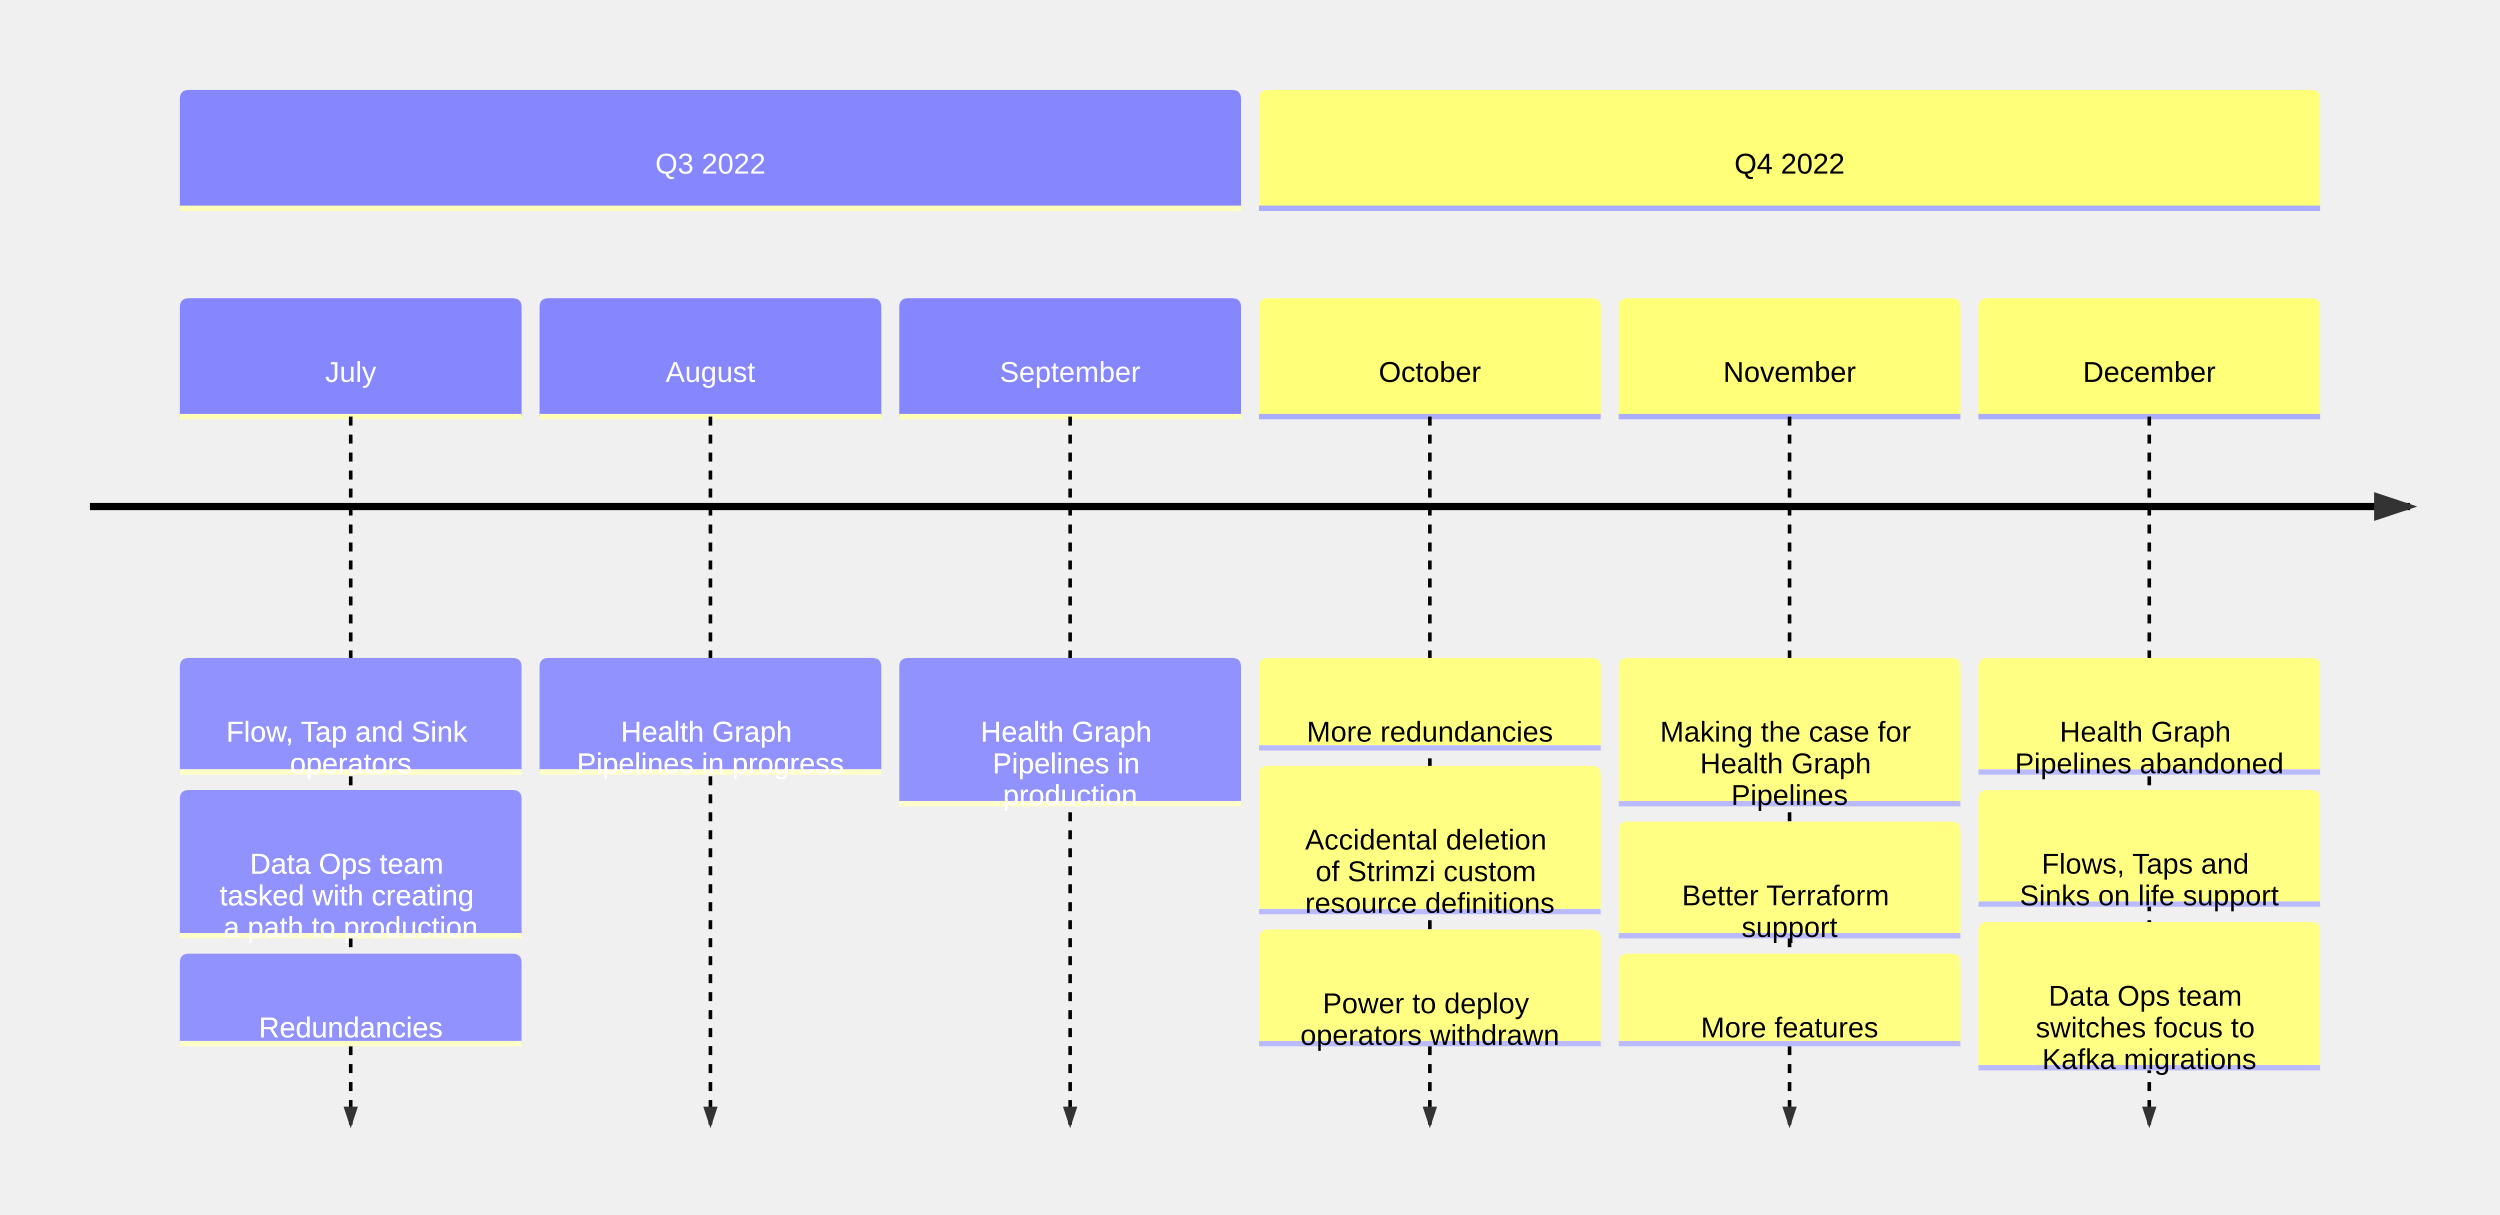
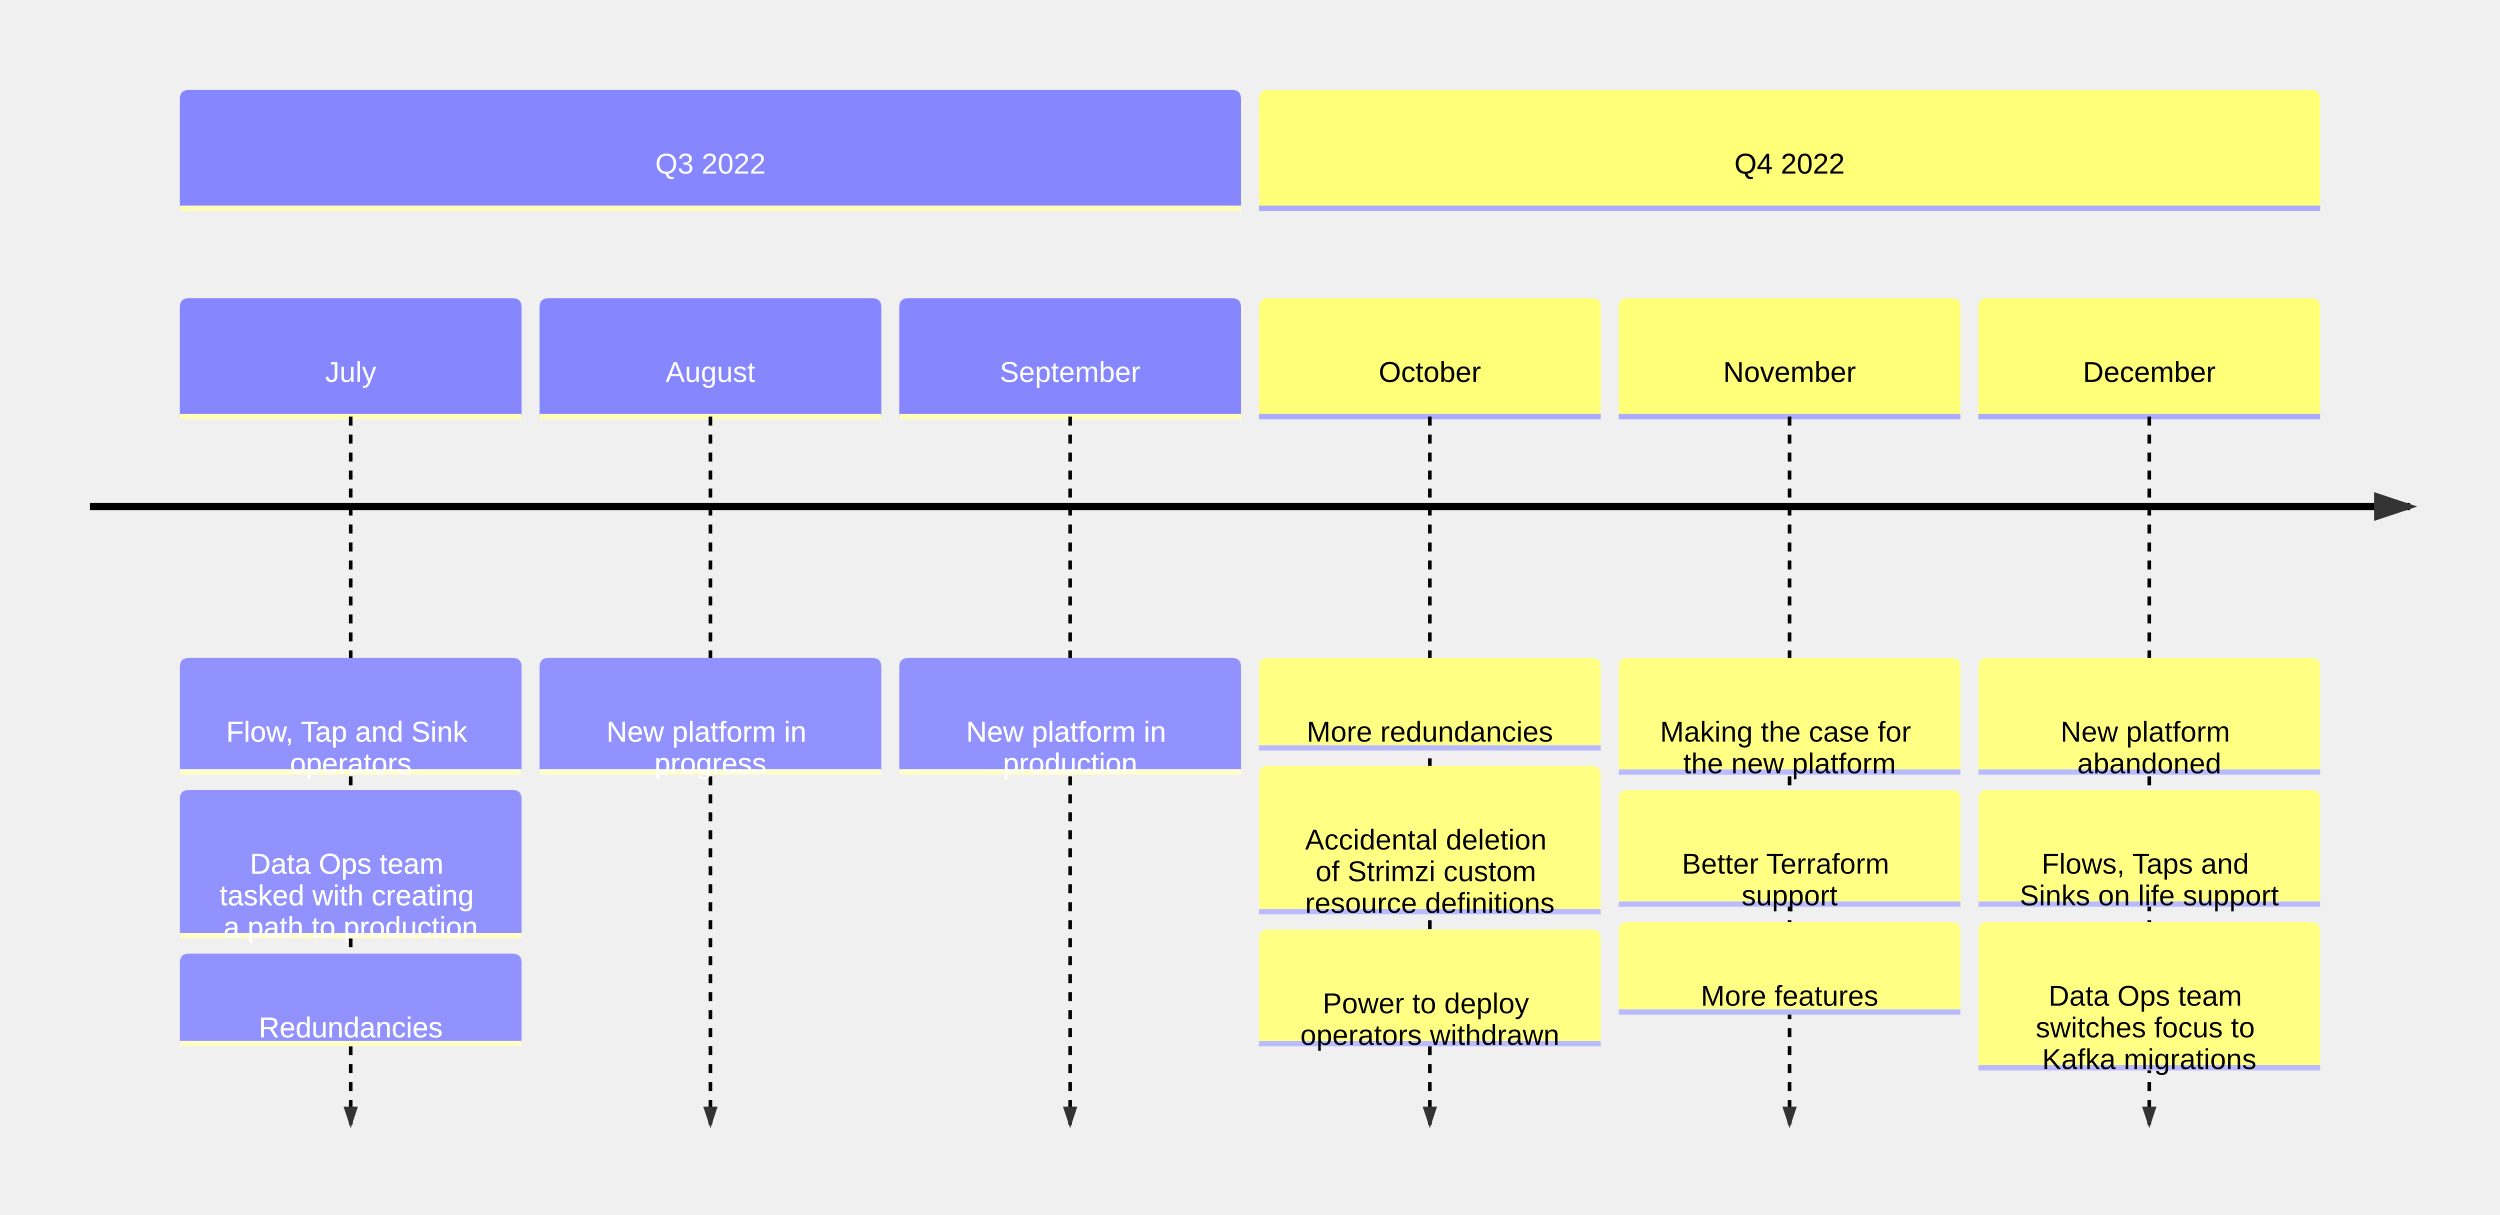
<svg xmlns="http://www.w3.org/2000/svg" aria-roledescription="timeline" role="graphics-document document" viewBox="0 0 1390 675.294" style="max-width: 1390px; background-color: transparent;" width="100%" id="my-svg">
  <style>#my-svg{font-family:"trebuchet ms",verdana,arial,sans-serif;font-size:16px;fill:#333;}#my-svg .error-icon{fill:#552222;}#my-svg .error-text{fill:#552222;stroke:#552222;}#my-svg .edge-thickness-normal{stroke-width:1px;}#my-svg .edge-thickness-thick{stroke-width:3.5px;}#my-svg .edge-pattern-solid{stroke-dasharray:0;}#my-svg .edge-thickness-invisible{stroke-width:0;fill:none;}#my-svg .edge-pattern-dashed{stroke-dasharray:3;}#my-svg .edge-pattern-dotted{stroke-dasharray:2;}#my-svg .marker{fill:#333333;stroke:#333333;}#my-svg .marker.cross{stroke:#333333;}#my-svg svg{font-family:"trebuchet ms",verdana,arial,sans-serif;font-size:16px;}#my-svg p{margin:0;}#my-svg .edge{stroke-width:3;}#my-svg .section--1 rect,#my-svg .section--1 path,#my-svg .section--1 circle,#my-svg .section--1 path{fill:hsl(240, 100%, 76.275%);}#my-svg .section--1 text{fill:#ffffff;}#my-svg .node-icon--1{font-size:40px;color:#ffffff;}#my-svg .section-edge--1{stroke:hsl(240, 100%, 76.275%);}#my-svg .edge-depth--1{stroke-width:17;}#my-svg .section--1 line{stroke:hsl(60, 100%, 86.275%);stroke-width:3;}#my-svg .lineWrapper line{stroke:#ffffff;}#my-svg .disabled,#my-svg .disabled circle,#my-svg .disabled text{fill:lightgray;}#my-svg .disabled text{fill:#efefef;}#my-svg .section-0 rect,#my-svg .section-0 path,#my-svg .section-0 circle,#my-svg .section-0 path{fill:hsl(60, 100%, 73.529%);}#my-svg .section-0 text{fill:black;}#my-svg .node-icon-0{font-size:40px;color:black;}#my-svg .section-edge-0{stroke:hsl(60, 100%, 73.529%);}#my-svg .edge-depth-0{stroke-width:14;}#my-svg .section-0 line{stroke:hsl(240, 100%, 83.529%);stroke-width:3;}#my-svg .lineWrapper line{stroke:black;}#my-svg .disabled,#my-svg .disabled circle,#my-svg .disabled text{fill:lightgray;}#my-svg .disabled text{fill:#efefef;}#my-svg .section-1 rect,#my-svg .section-1 path,#my-svg .section-1 circle,#my-svg .section-1 path{fill:hsl(80, 100%, 76.275%);}#my-svg .section-1 text{fill:black;}#my-svg .node-icon-1{font-size:40px;color:black;}#my-svg .section-edge-1{stroke:hsl(80, 100%, 76.275%);}#my-svg .edge-depth-1{stroke-width:11;}#my-svg .section-1 line{stroke:hsl(260, 100%, 86.275%);stroke-width:3;}#my-svg .lineWrapper line{stroke:black;}#my-svg .disabled,#my-svg .disabled circle,#my-svg .disabled text{fill:lightgray;}#my-svg .disabled text{fill:#efefef;}#my-svg .section-2 rect,#my-svg .section-2 path,#my-svg .section-2 circle,#my-svg .section-2 path{fill:hsl(270, 100%, 76.275%);}#my-svg .section-2 text{fill:#ffffff;}#my-svg .node-icon-2{font-size:40px;color:#ffffff;}#my-svg .section-edge-2{stroke:hsl(270, 100%, 76.275%);}#my-svg .edge-depth-2{stroke-width:8;}#my-svg .section-2 line{stroke:hsl(90, 100%, 86.275%);stroke-width:3;}#my-svg .lineWrapper line{stroke:#ffffff;}#my-svg .disabled,#my-svg .disabled circle,#my-svg .disabled text{fill:lightgray;}#my-svg .disabled text{fill:#efefef;}#my-svg .section-3 rect,#my-svg .section-3 path,#my-svg .section-3 circle,#my-svg .section-3 path{fill:hsl(300, 100%, 76.275%);}#my-svg .section-3 text{fill:black;}#my-svg .node-icon-3{font-size:40px;color:black;}#my-svg .section-edge-3{stroke:hsl(300, 100%, 76.275%);}#my-svg .edge-depth-3{stroke-width:5;}#my-svg .section-3 line{stroke:hsl(120, 100%, 86.275%);stroke-width:3;}#my-svg .lineWrapper line{stroke:black;}#my-svg .disabled,#my-svg .disabled circle,#my-svg .disabled text{fill:lightgray;}#my-svg .disabled text{fill:#efefef;}#my-svg .section-4 rect,#my-svg .section-4 path,#my-svg .section-4 circle,#my-svg .section-4 path{fill:hsl(330, 100%, 76.275%);}#my-svg .section-4 text{fill:black;}#my-svg .node-icon-4{font-size:40px;color:black;}#my-svg .section-edge-4{stroke:hsl(330, 100%, 76.275%);}#my-svg .edge-depth-4{stroke-width:2;}#my-svg .section-4 line{stroke:hsl(150, 100%, 86.275%);stroke-width:3;}#my-svg .lineWrapper line{stroke:black;}#my-svg .disabled,#my-svg .disabled circle,#my-svg .disabled text{fill:lightgray;}#my-svg .disabled text{fill:#efefef;}#my-svg .section-5 rect,#my-svg .section-5 path,#my-svg .section-5 circle,#my-svg .section-5 path{fill:hsl(0, 100%, 76.275%);}#my-svg .section-5 text{fill:black;}#my-svg .node-icon-5{font-size:40px;color:black;}#my-svg .section-edge-5{stroke:hsl(0, 100%, 76.275%);}#my-svg .edge-depth-5{stroke-width:-1;}#my-svg .section-5 line{stroke:hsl(180, 100%, 86.275%);stroke-width:3;}#my-svg .lineWrapper line{stroke:black;}#my-svg .disabled,#my-svg .disabled circle,#my-svg .disabled text{fill:lightgray;}#my-svg .disabled text{fill:#efefef;}#my-svg .section-6 rect,#my-svg .section-6 path,#my-svg .section-6 circle,#my-svg .section-6 path{fill:hsl(30, 100%, 76.275%);}#my-svg .section-6 text{fill:black;}#my-svg .node-icon-6{font-size:40px;color:black;}#my-svg .section-edge-6{stroke:hsl(30, 100%, 76.275%);}#my-svg .edge-depth-6{stroke-width:-4;}#my-svg .section-6 line{stroke:hsl(210, 100%, 86.275%);stroke-width:3;}#my-svg .lineWrapper line{stroke:black;}#my-svg .disabled,#my-svg .disabled circle,#my-svg .disabled text{fill:lightgray;}#my-svg .disabled text{fill:#efefef;}#my-svg .section-7 rect,#my-svg .section-7 path,#my-svg .section-7 circle,#my-svg .section-7 path{fill:hsl(90, 100%, 76.275%);}#my-svg .section-7 text{fill:black;}#my-svg .node-icon-7{font-size:40px;color:black;}#my-svg .section-edge-7{stroke:hsl(90, 100%, 76.275%);}#my-svg .edge-depth-7{stroke-width:-7;}#my-svg .section-7 line{stroke:hsl(270, 100%, 86.275%);stroke-width:3;}#my-svg .lineWrapper line{stroke:black;}#my-svg .disabled,#my-svg .disabled circle,#my-svg .disabled text{fill:lightgray;}#my-svg .disabled text{fill:#efefef;}#my-svg .section-8 rect,#my-svg .section-8 path,#my-svg .section-8 circle,#my-svg .section-8 path{fill:hsl(150, 100%, 76.275%);}#my-svg .section-8 text{fill:black;}#my-svg .node-icon-8{font-size:40px;color:black;}#my-svg .section-edge-8{stroke:hsl(150, 100%, 76.275%);}#my-svg .edge-depth-8{stroke-width:-10;}#my-svg .section-8 line{stroke:hsl(330, 100%, 86.275%);stroke-width:3;}#my-svg .lineWrapper line{stroke:black;}#my-svg .disabled,#my-svg .disabled circle,#my-svg .disabled text{fill:lightgray;}#my-svg .disabled text{fill:#efefef;}#my-svg .section-9 rect,#my-svg .section-9 path,#my-svg .section-9 circle,#my-svg .section-9 path{fill:hsl(180, 100%, 76.275%);}#my-svg .section-9 text{fill:black;}#my-svg .node-icon-9{font-size:40px;color:black;}#my-svg .section-edge-9{stroke:hsl(180, 100%, 76.275%);}#my-svg .edge-depth-9{stroke-width:-13;}#my-svg .section-9 line{stroke:hsl(0, 100%, 86.275%);stroke-width:3;}#my-svg .lineWrapper line{stroke:black;}#my-svg .disabled,#my-svg .disabled circle,#my-svg .disabled text{fill:lightgray;}#my-svg .disabled text{fill:#efefef;}#my-svg .section-10 rect,#my-svg .section-10 path,#my-svg .section-10 circle,#my-svg .section-10 path{fill:hsl(210, 100%, 76.275%);}#my-svg .section-10 text{fill:black;}#my-svg .node-icon-10{font-size:40px;color:black;}#my-svg .section-edge-10{stroke:hsl(210, 100%, 76.275%);}#my-svg .edge-depth-10{stroke-width:-16;}#my-svg .section-10 line{stroke:hsl(30, 100%, 86.275%);stroke-width:3;}#my-svg .lineWrapper line{stroke:black;}#my-svg .disabled,#my-svg .disabled circle,#my-svg .disabled text{fill:lightgray;}#my-svg .disabled text{fill:#efefef;}#my-svg .section-root rect,#my-svg .section-root path,#my-svg .section-root circle{fill:hsl(240, 100%, 46.275%);}#my-svg .section-root text{fill:#ffffff;}#my-svg .icon-container{height:100%;display:flex;justify-content:center;align-items:center;}#my-svg .edge{fill:none;}#my-svg .eventWrapper{filter:brightness(120%);}#my-svg :root{--mermaid-font-family:"trebuchet ms",verdana,arial,sans-serif;}</style>
  <g />
  <g />
  <defs>
    <marker orient="auto" markerHeight="4" markerWidth="6" refY="2" refX="5" id="arrowhead">
      <path d="M 0,0 V 4 L6,2 Z" />
    </marker>
  </defs>
  <g transform="translate(100, 50)">
    <g class="timeline-node section--1">
      <g>
        <path d="M0 60.816 v-55.816 q0,-5 5,-5 h580 q5,0 5,5 v60.816 H0 Z" class="node-bkg node-undefined" id="node-undefined" />
        <line y2="65.816" x2="590" y1="65.816" x1="0" class="node-line--1" />
      </g>
      <g transform="translate(295, 10)">
        <text text-anchor="middle" dominant-baseline="middle" alignment-baseline="middle" dy="1em">
          <tspan dy="1em" x="0">Q3   2022</tspan>
        </text>
      </g>
    </g>
  </g>
  <g transform="translate(100, 165.8156)" class="taskWrapper">
    <g class="timeline-node section--1">
      <g>
        <path d="M0 60.816 v-55.816 q0,-5 5,-5 h180 q5,0 5,5 v60.816 H0 Z" class="node-bkg node-undefined" id="node-undefined" />
        <line y2="65.816" x2="190" y1="65.816" x1="0" class="node-line--1" />
      </g>
      <g transform="translate(95, 10)">
        <text text-anchor="middle" dominant-baseline="middle" alignment-baseline="middle" dy="1em">
          <tspan dy="1em" x="0">July</tspan>
        </text>
      </g>
    </g>
  </g>
  <g class="lineWrapper">
    <line stroke-dasharray="5,5" marker-end="url(#arrowhead)" stroke="black" stroke-width="2" y2="625.294" x2="195" y1="231.631" x1="195" />
  </g>
  <g transform="translate(100, 365.8156)" class="eventWrapper">
    <g class="timeline-node section--1">
      <g>
        <path d="M0 58.416 v-53.416 q0,-5 5,-5 h180 q5,0 5,5 v58.416 H0 Z" class="node-bkg node-undefined" id="node-undefined" />
        <line y2="63.416" x2="190" y1="63.416" x1="0" class="node-line--1" />
      </g>
      <g transform="translate(95, 10)">
        <text text-anchor="middle" dominant-baseline="middle" alignment-baseline="middle" dy="1em">
          <tspan dy="1em" x="0">Flow,   Tap   and   Sink</tspan>
          <tspan dy="1.1em" x="0">operators</tspan>
        </text>
      </g>
    </g>
  </g>
  <g transform="translate(100, 439.2312)" class="eventWrapper">
    <g class="timeline-node section--1">
      <g>
        <path d="M0 76.016 v-71.016 q0,-5 5,-5 h180 q5,0 5,5 v76.016 H0 Z" class="node-bkg node-undefined" id="node-undefined" />
        <line y2="81.016" x2="190" y1="81.016" x1="0" class="node-line--1" />
      </g>
      <g transform="translate(95, 10)">
        <text text-anchor="middle" dominant-baseline="middle" alignment-baseline="middle" dy="1em">
          <tspan dy="1em" x="0">Data   Ops   team</tspan>
          <tspan dy="1.1em" x="0">tasked   with   creating</tspan>
          <tspan dy="1.1em" x="0">a   path   to   production</tspan>
        </text>
      </g>
    </g>
  </g>
  <g transform="translate(100, 530.2469)" class="eventWrapper">
    <g class="timeline-node section--1">
      <g>
        <path d="M0 45 v-40 q0,-5 5,-5 h180 q5,0 5,5 v45 H0 Z" class="node-bkg node-undefined" id="node-undefined" />
        <line y2="50" x2="190" y1="50" x1="0" class="node-line--1" />
      </g>
      <g transform="translate(95, 10)">
        <text text-anchor="middle" dominant-baseline="middle" alignment-baseline="middle" dy="1em">
          <tspan dy="1em" x="0">Redundancies</tspan>
        </text>
      </g>
    </g>
  </g>
  <g transform="translate(300, 165.8156)" class="taskWrapper">
    <g class="timeline-node section--1">
      <g>
        <path d="M0 60.816 v-55.816 q0,-5 5,-5 h180 q5,0 5,5 v60.816 H0 Z" class="node-bkg node-undefined" id="node-undefined" />
        <line y2="65.816" x2="190" y1="65.816" x1="0" class="node-line--1" />
      </g>
      <g transform="translate(95, 10)">
        <text text-anchor="middle" dominant-baseline="middle" alignment-baseline="middle" dy="1em">
          <tspan dy="1em" x="0">August</tspan>
        </text>
      </g>
    </g>
  </g>
  <g class="lineWrapper">
    <line stroke-dasharray="5,5" marker-end="url(#arrowhead)" stroke="black" stroke-width="2" y2="625.294" x2="395" y1="231.631" x1="395" />
  </g>
  <g transform="translate(300, 365.8156)" class="eventWrapper">
    <g class="timeline-node section--1">
      <g>
        <path d="M0 58.416 v-53.416 q0,-5 5,-5 h180 q5,0 5,5 v58.416 H0 Z" class="node-bkg node-undefined" id="node-undefined" />
        <line y2="63.416" x2="190" y1="63.416" x1="0" class="node-line--1" />
      </g>
      <g transform="translate(95, 10)">
        <text text-anchor="middle" dominant-baseline="middle" alignment-baseline="middle" dy="1em">
-           <tspan dy="1em" x="0">Health   Graph</tspan>
-           <tspan dy="1.1em" x="0">Pipelines   in   progress</tspan>
+           <tspan dy="1em" x="0">New   platform   in</tspan>
+           <tspan dy="1.1em" x="0">progress</tspan>
        </text>
      </g>
    </g>
  </g>
  <g transform="translate(500, 165.8156)" class="taskWrapper">
    <g class="timeline-node section--1">
      <g>
        <path d="M0 60.816 v-55.816 q0,-5 5,-5 h180 q5,0 5,5 v60.816 H0 Z" class="node-bkg node-undefined" id="node-undefined" />
        <line y2="65.816" x2="190" y1="65.816" x1="0" class="node-line--1" />
      </g>
      <g transform="translate(95, 10)">
        <text text-anchor="middle" dominant-baseline="middle" alignment-baseline="middle" dy="1em">
          <tspan dy="1em" x="0">September</tspan>
        </text>
      </g>
    </g>
  </g>
  <g class="lineWrapper">
    <line stroke-dasharray="5,5" marker-end="url(#arrowhead)" stroke="black" stroke-width="2" y2="625.294" x2="595" y1="231.631" x1="595" />
  </g>
  <g transform="translate(500, 365.8156)" class="eventWrapper">
    <g class="timeline-node section--1">
      <g>
-         <path d="M0 76.016 v-71.016 q0,-5 5,-5 h180 q5,0 5,5 v76.016 H0 Z" class="node-bkg node-undefined" id="node-undefined" />
-         <line y2="81.016" x2="190" y1="81.016" x1="0" class="node-line--1" />
-       </g>
-       <g transform="translate(95, 10)">
-         <text text-anchor="middle" dominant-baseline="middle" alignment-baseline="middle" dy="1em">
-           <tspan dy="1em" x="0">Health   Graph</tspan>
-           <tspan dy="1.1em" x="0">Pipelines   in</tspan>
+         <path d="M0 58.416 v-53.416 q0,-5 5,-5 h180 q5,0 5,5 v58.416 H0 Z" class="node-bkg node-undefined" id="node-undefined" />
+         <line y2="63.416" x2="190" y1="63.416" x1="0" class="node-line--1" />
+       </g>
+       <g transform="translate(95, 10)">
+         <text text-anchor="middle" dominant-baseline="middle" alignment-baseline="middle" dy="1em">
+           <tspan dy="1em" x="0">New   platform   in</tspan>
          <tspan dy="1.1em" x="0">production</tspan>
        </text>
      </g>
    </g>
  </g>
  <g transform="translate(700, 50)">
    <g class="timeline-node section-0">
      <g>
        <path d="M0 60.816 v-55.816 q0,-5 5,-5 h580 q5,0 5,5 v60.816 H0 Z" class="node-bkg node-undefined" id="node-undefined" />
        <line y2="65.816" x2="590" y1="65.816" x1="0" class="node-line-0" />
      </g>
      <g transform="translate(295, 10)">
        <text text-anchor="middle" dominant-baseline="middle" alignment-baseline="middle" dy="1em">
          <tspan dy="1em" x="0">Q4   2022</tspan>
        </text>
      </g>
    </g>
  </g>
  <g transform="translate(700, 165.8156)" class="taskWrapper">
    <g class="timeline-node section-0">
      <g>
        <path d="M0 60.816 v-55.816 q0,-5 5,-5 h180 q5,0 5,5 v60.816 H0 Z" class="node-bkg node-undefined" id="node-undefined" />
        <line y2="65.816" x2="190" y1="65.816" x1="0" class="node-line-0" />
      </g>
      <g transform="translate(95, 10)">
        <text text-anchor="middle" dominant-baseline="middle" alignment-baseline="middle" dy="1em">
          <tspan dy="1em" x="0">October</tspan>
        </text>
      </g>
    </g>
  </g>
  <g class="lineWrapper">
    <line stroke-dasharray="5,5" marker-end="url(#arrowhead)" stroke="black" stroke-width="2" y2="625.294" x2="795" y1="231.631" x1="795" />
  </g>
  <g transform="translate(700, 365.8156)" class="eventWrapper">
    <g class="timeline-node section-0">
      <g>
        <path d="M0 45 v-40 q0,-5 5,-5 h180 q5,0 5,5 v45 H0 Z" class="node-bkg node-undefined" id="node-undefined" />
        <line y2="50" x2="190" y1="50" x1="0" class="node-line-0" />
      </g>
      <g transform="translate(95, 10)">
        <text text-anchor="middle" dominant-baseline="middle" alignment-baseline="middle" dy="1em">
          <tspan dy="1em" x="0">More   redundancies</tspan>
        </text>
      </g>
    </g>
  </g>
  <g transform="translate(700, 425.8156)" class="eventWrapper">
    <g class="timeline-node section-0">
      <g>
        <path d="M0 76.016 v-71.016 q0,-5 5,-5 h180 q5,0 5,5 v76.016 H0 Z" class="node-bkg node-undefined" id="node-undefined" />
        <line y2="81.016" x2="190" y1="81.016" x1="0" class="node-line-0" />
      </g>
      <g transform="translate(95, 10)">
        <text text-anchor="middle" dominant-baseline="middle" alignment-baseline="middle" dy="1em">
          <tspan dy="1em" x="0">Accidental   deletion</tspan>
          <tspan dy="1.1em" x="0">of   Strimzi   custom</tspan>
          <tspan dy="1.1em" x="0">resource   definitions</tspan>
        </text>
      </g>
    </g>
  </g>
  <g transform="translate(700, 516.8312)" class="eventWrapper">
    <g class="timeline-node section-0">
      <g>
        <path d="M0 58.416 v-53.416 q0,-5 5,-5 h180 q5,0 5,5 v58.416 H0 Z" class="node-bkg node-undefined" id="node-undefined" />
        <line y2="63.416" x2="190" y1="63.416" x1="0" class="node-line-0" />
      </g>
      <g transform="translate(95, 10)">
        <text text-anchor="middle" dominant-baseline="middle" alignment-baseline="middle" dy="1em">
          <tspan dy="1em" x="0">Power   to   deploy</tspan>
          <tspan dy="1.1em" x="0">operators   withdrawn</tspan>
        </text>
      </g>
    </g>
  </g>
  <g transform="translate(900, 165.8156)" class="taskWrapper">
    <g class="timeline-node section-0">
      <g>
        <path d="M0 60.816 v-55.816 q0,-5 5,-5 h180 q5,0 5,5 v60.816 H0 Z" class="node-bkg node-undefined" id="node-undefined" />
        <line y2="65.816" x2="190" y1="65.816" x1="0" class="node-line-0" />
      </g>
      <g transform="translate(95, 10)">
        <text text-anchor="middle" dominant-baseline="middle" alignment-baseline="middle" dy="1em">
          <tspan dy="1em" x="0">November</tspan>
        </text>
      </g>
    </g>
  </g>
  <g class="lineWrapper">
    <line stroke-dasharray="5,5" marker-end="url(#arrowhead)" stroke="black" stroke-width="2" y2="625.294" x2="995" y1="231.631" x1="995" />
  </g>
  <g transform="translate(900, 365.8156)" class="eventWrapper">
    <g class="timeline-node section-0">
      <g>
-         <path d="M0 76.016 v-71.016 q0,-5 5,-5 h180 q5,0 5,5 v76.016 H0 Z" class="node-bkg node-undefined" id="node-undefined" />
-         <line y2="81.016" x2="190" y1="81.016" x1="0" class="node-line-0" />
+         <path d="M0 58.416 v-53.416 q0,-5 5,-5 h180 q5,0 5,5 v58.416 H0 Z" class="node-bkg node-undefined" id="node-undefined" />
+         <line y2="63.416" x2="190" y1="63.416" x1="0" class="node-line-0" />
      </g>
      <g transform="translate(95, 10)">
        <text text-anchor="middle" dominant-baseline="middle" alignment-baseline="middle" dy="1em">
          <tspan dy="1em" x="0">Making   the   case   for</tspan>
-           <tspan dy="1.1em" x="0">Health   Graph</tspan>
-           <tspan dy="1.1em" x="0">Pipelines</tspan>
-         </text>
-       </g>
-     </g>
-   </g>
-   <g transform="translate(900, 456.8312)" class="eventWrapper">
+           <tspan dy="1.1em" x="0">the   new   platform</tspan>
+         </text>
+       </g>
+     </g>
+   </g>
+   <g transform="translate(900, 439.2312)" class="eventWrapper">
    <g class="timeline-node section-0">
      <g>
        <path d="M0 58.416 v-53.416 q0,-5 5,-5 h180 q5,0 5,5 v58.416 H0 Z" class="node-bkg node-undefined" id="node-undefined" />
        <line y2="63.416" x2="190" y1="63.416" x1="0" class="node-line-0" />
      </g>
      <g transform="translate(95, 10)">
        <text text-anchor="middle" dominant-baseline="middle" alignment-baseline="middle" dy="1em">
          <tspan dy="1em" x="0">Better   Terraform</tspan>
          <tspan dy="1.1em" x="0">support</tspan>
        </text>
      </g>
    </g>
  </g>
-   <g transform="translate(900, 530.2469)" class="eventWrapper">
+   <g transform="translate(900, 512.6469)" class="eventWrapper">
    <g class="timeline-node section-0">
      <g>
        <path d="M0 45 v-40 q0,-5 5,-5 h180 q5,0 5,5 v45 H0 Z" class="node-bkg node-undefined" id="node-undefined" />
        <line y2="50" x2="190" y1="50" x1="0" class="node-line-0" />
      </g>
      <g transform="translate(95, 10)">
        <text text-anchor="middle" dominant-baseline="middle" alignment-baseline="middle" dy="1em">
          <tspan dy="1em" x="0">More   features</tspan>
        </text>
      </g>
    </g>
  </g>
  <g transform="translate(1100, 165.8156)" class="taskWrapper">
    <g class="timeline-node section-0">
      <g>
        <path d="M0 60.816 v-55.816 q0,-5 5,-5 h180 q5,0 5,5 v60.816 H0 Z" class="node-bkg node-undefined" id="node-undefined" />
        <line y2="65.816" x2="190" y1="65.816" x1="0" class="node-line-0" />
      </g>
      <g transform="translate(95, 10)">
        <text text-anchor="middle" dominant-baseline="middle" alignment-baseline="middle" dy="1em">
          <tspan dy="1em" x="0">December</tspan>
        </text>
      </g>
    </g>
  </g>
  <g class="lineWrapper">
    <line stroke-dasharray="5,5" marker-end="url(#arrowhead)" stroke="black" stroke-width="2" y2="625.294" x2="1195" y1="231.631" x1="1195" />
  </g>
  <g transform="translate(1100, 365.8156)" class="eventWrapper">
    <g class="timeline-node section-0">
      <g>
        <path d="M0 58.416 v-53.416 q0,-5 5,-5 h180 q5,0 5,5 v58.416 H0 Z" class="node-bkg node-undefined" id="node-undefined" />
        <line y2="63.416" x2="190" y1="63.416" x1="0" class="node-line-0" />
      </g>
      <g transform="translate(95, 10)">
        <text text-anchor="middle" dominant-baseline="middle" alignment-baseline="middle" dy="1em">
-           <tspan dy="1em" x="0">Health   Graph</tspan>
-           <tspan dy="1.1em" x="0">Pipelines   abandoned</tspan>
+           <tspan dy="1em" x="0">New   platform</tspan>
+           <tspan dy="1.1em" x="0">abandoned</tspan>
        </text>
      </g>
    </g>
  </g>
  <g transform="translate(1100, 439.2312)" class="eventWrapper">
    <g class="timeline-node section-0">
      <g>
        <path d="M0 58.416 v-53.416 q0,-5 5,-5 h180 q5,0 5,5 v58.416 H0 Z" class="node-bkg node-undefined" id="node-undefined" />
        <line y2="63.416" x2="190" y1="63.416" x1="0" class="node-line-0" />
      </g>
      <g transform="translate(95, 10)">
        <text text-anchor="middle" dominant-baseline="middle" alignment-baseline="middle" dy="1em">
          <tspan dy="1em" x="0">Flows,   Taps   and</tspan>
          <tspan dy="1.1em" x="0">Sinks   on   life   support</tspan>
        </text>
      </g>
    </g>
  </g>
  <g transform="translate(1100, 512.6469)" class="eventWrapper">
    <g class="timeline-node section-0">
      <g>
        <path d="M0 76.016 v-71.016 q0,-5 5,-5 h180 q5,0 5,5 v76.016 H0 Z" class="node-bkg node-undefined" id="node-undefined" />
        <line y2="81.016" x2="190" y1="81.016" x1="0" class="node-line-0" />
      </g>
      <g transform="translate(95, 10)">
        <text text-anchor="middle" dominant-baseline="middle" alignment-baseline="middle" dy="1em">
          <tspan dy="1em" x="0">Data   Ops   team</tspan>
          <tspan dy="1.1em" x="0">switches   focus   to</tspan>
          <tspan dy="1.1em" x="0">Kafka   migrations</tspan>
        </text>
      </g>
    </g>
  </g>
  <g class="lineWrapper">
    <line marker-end="url(#arrowhead)" stroke="black" stroke-width="4" y2="281.631" x2="1340" y1="281.631" x1="50" />
  </g>
</svg>
